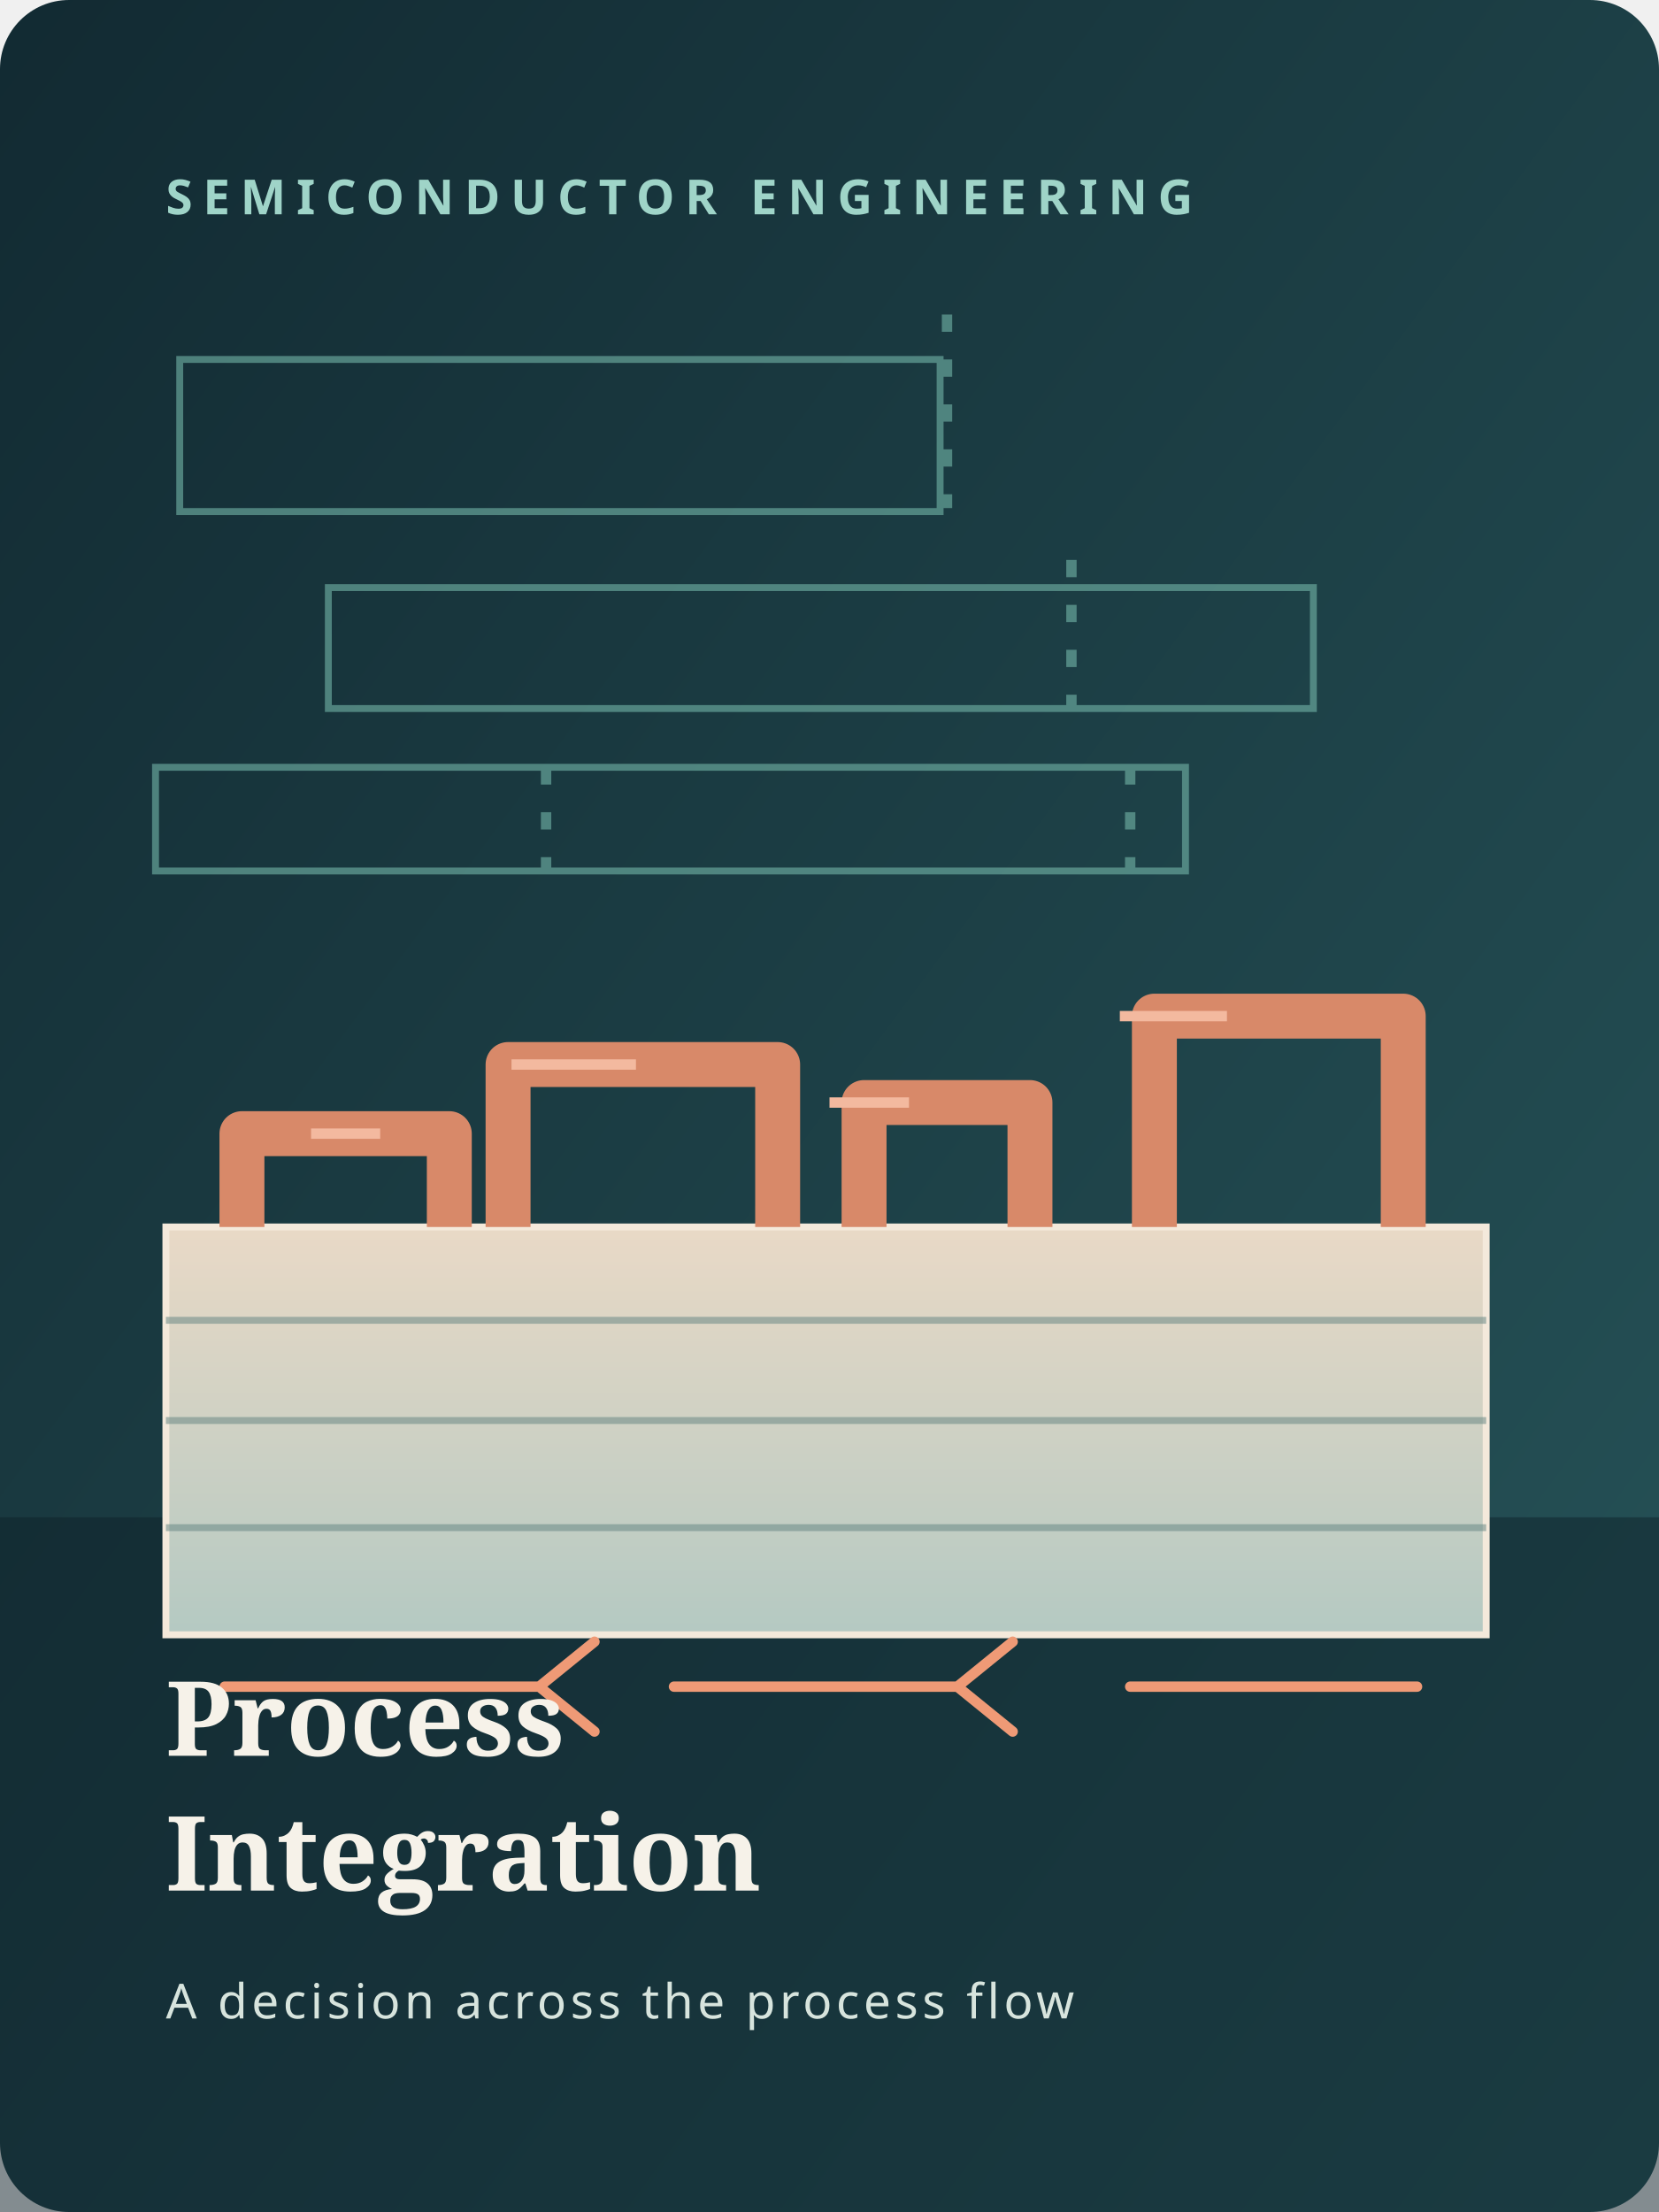
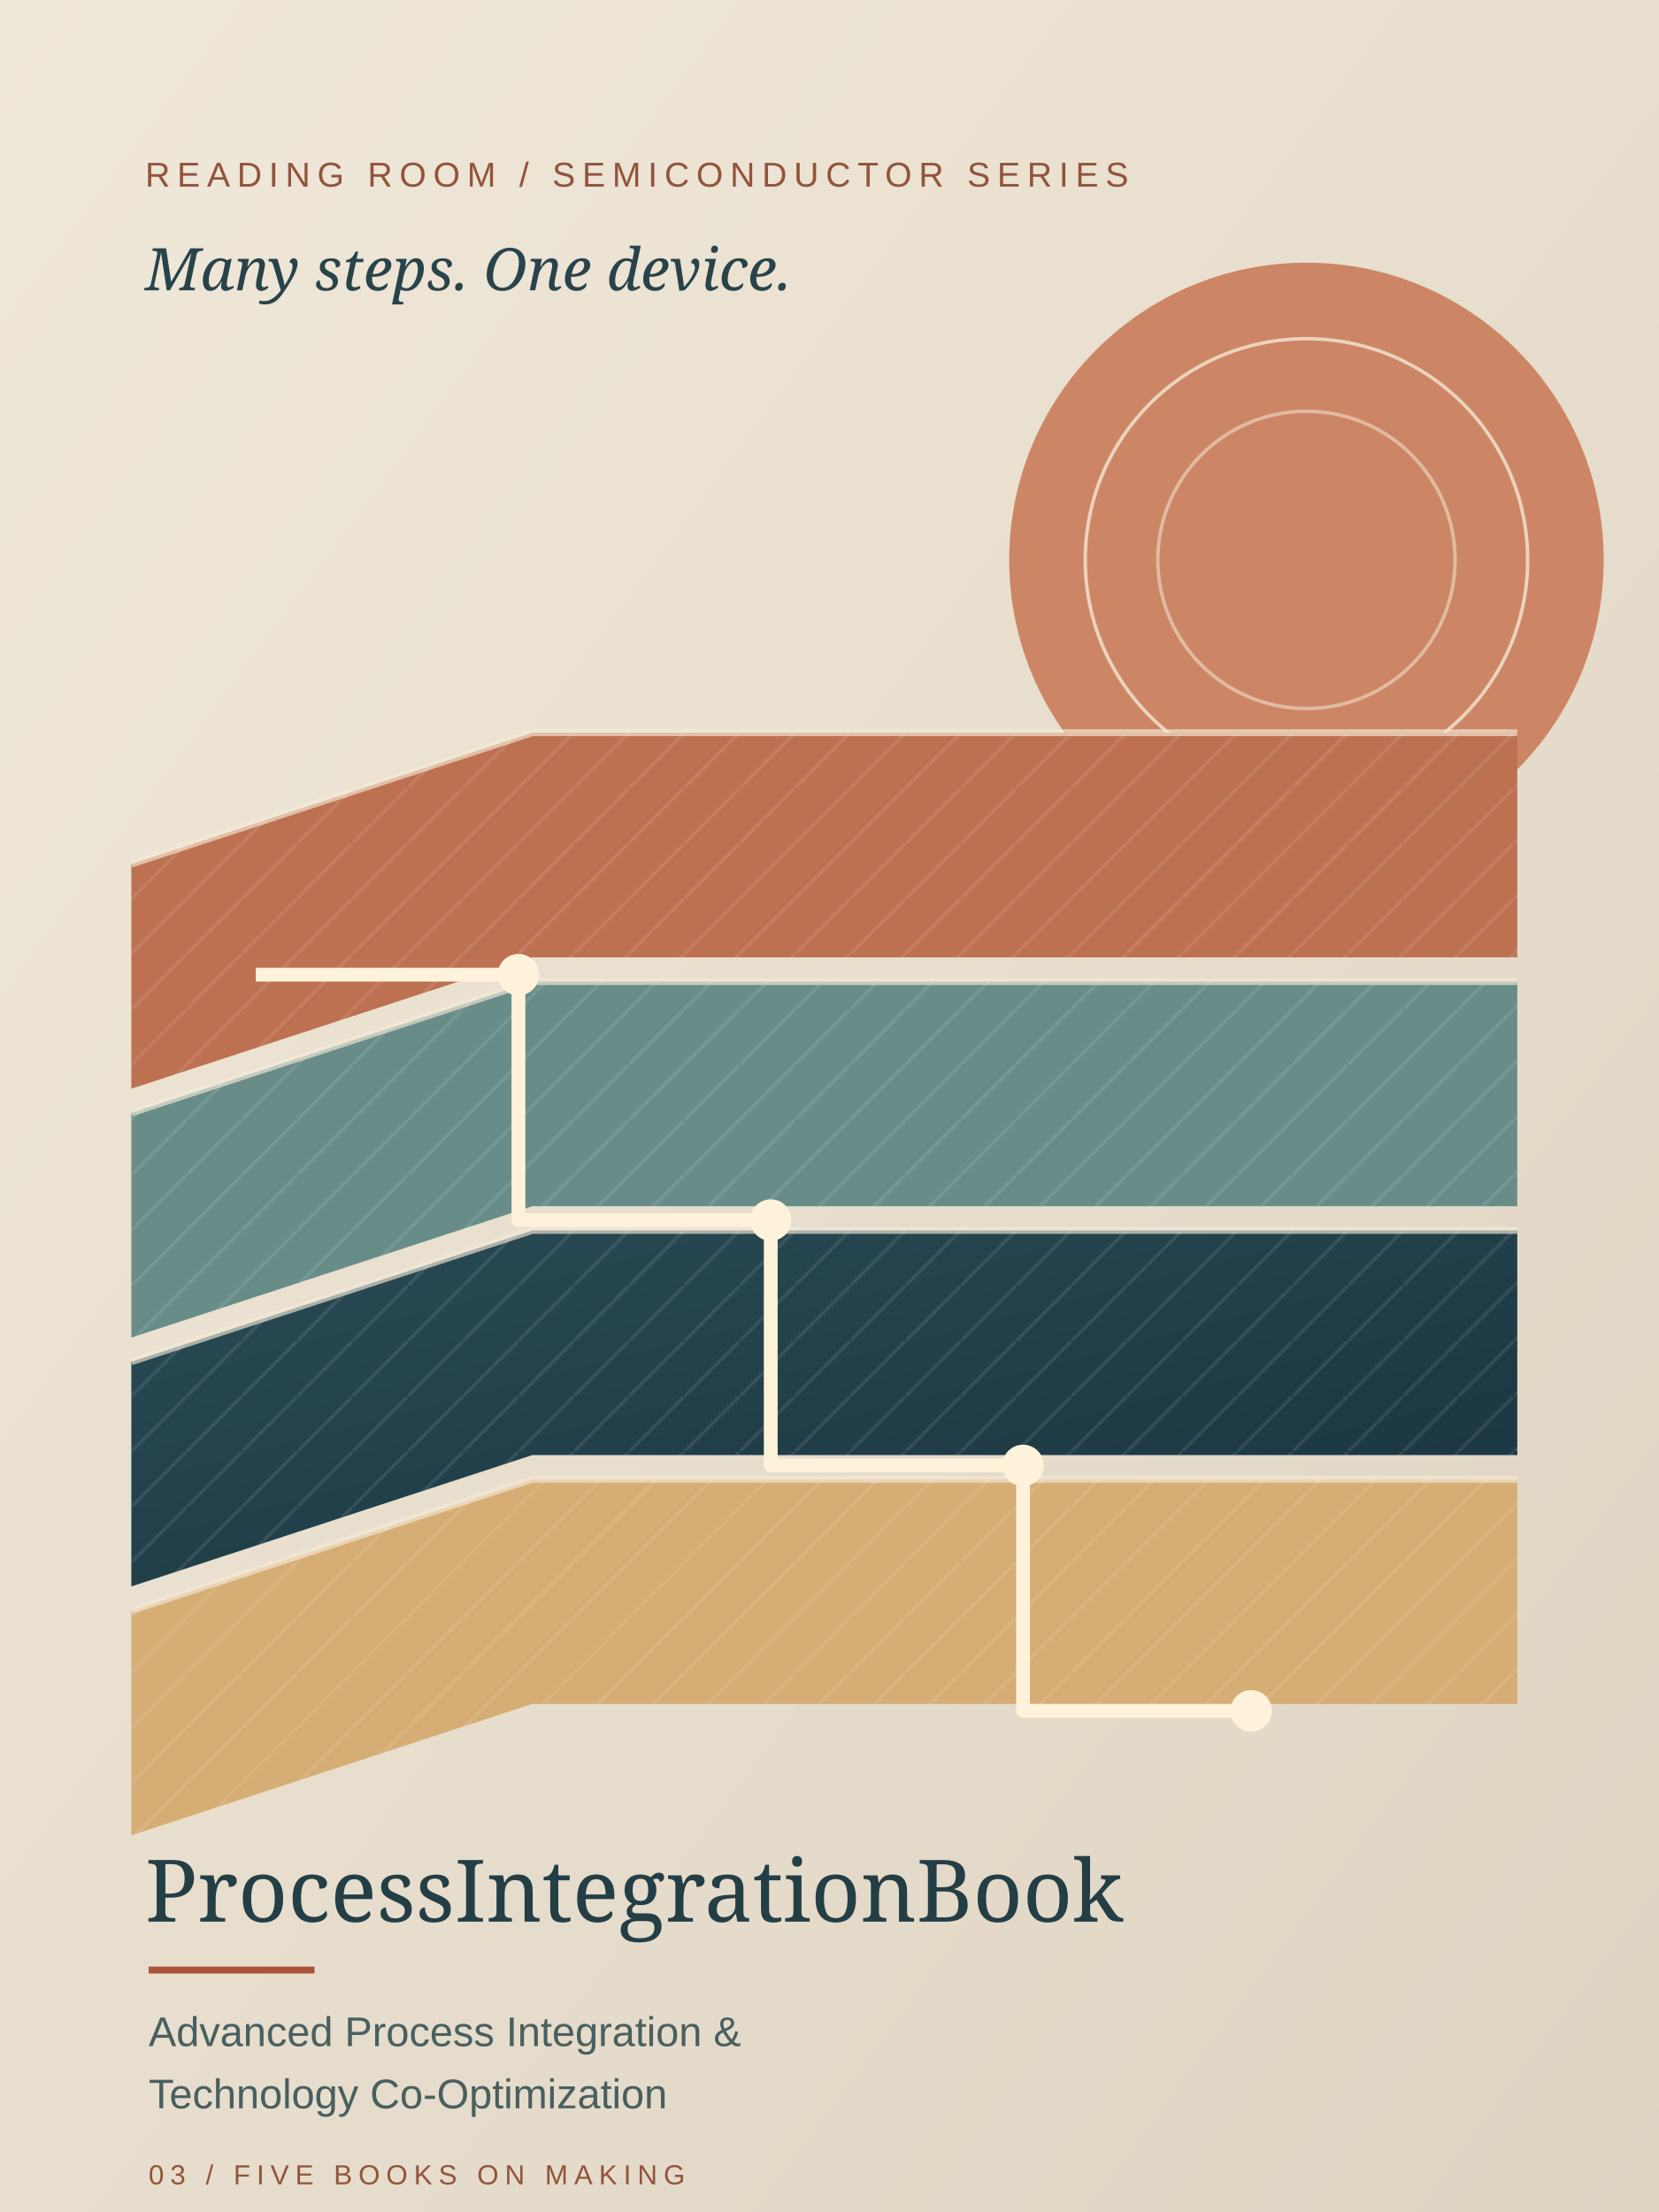
- <svg xmlns="http://www.w3.org/2000/svg" viewBox="0 0 480 640" role="img" aria-labelledby="cover-title cover-description">
+ <svg xmlns="http://www.w3.org/2000/svg" viewBox="0 0 480 640" role="img" aria-labelledby="title desc">
  <defs>
-     <linearGradient id="background" x1="0" y1="0" x2="1" y2="1">
-       <stop offset="0" stop-color="#122a32" />
-       <stop offset="1" stop-color="#27555a" />
+     <linearGradient id="bg" x1="0" y1="0" x2="1" y2="1">
+       <stop stop-color="#f0e8d9" />
+       <stop offset="1" stop-color="#dfd4c2" />
    </linearGradient>
-     <linearGradient id="silicon" x1="0" y1="0" x2="0" y2="1">
-       <stop offset="0" stop-color="#e9d9c6" />
-       <stop offset="1" stop-color="#b4c9c2" />
+     <linearGradient id="slab" x1="0" y1="0" x2="1" y2="1">
+       <stop stop-color="#294b55" />
+       <stop offset="1" stop-color="#19333d" />
    </linearGradient>
+     <pattern id="fine" width="16" height="16" patternUnits="userSpaceOnUse">
+       <path d="M0 16 16 0" stroke="#fff" stroke-opacity=".09" />
+     </pattern>
  </defs>
-   <rect width="480" height="640" rx="20" fill="url(#background)" />
-   <path d="M0 439h480v201H0z" fill="#0d2027" opacity=".48" />
-   <g opacity=".6" fill="none" stroke="#73b5a8">
-     <path d="M52 104h220v44H52zM95 170h285v35H95zM45 222h298v30H45z" stroke-width="2" />
-     <path d="M274 91v56m36 15v43m-152 17v30m169-30v30" stroke-width="3" stroke-dasharray="5 8" />
+   <rect width="480" height="640" fill="url(#bg)" />
+   <text x="42" y="54" fill="#92543c" font-family="Arial,sans-serif" font-size="10" letter-spacing="2">READING ROOM  /  SEMICONDUCTOR SERIES</text>
+   <text x="42" y="84" fill="#29434a" font-family="Georgia,serif" font-size="17" font-style="italic">Many steps. One device.</text>
+   <circle cx="378" cy="162" r="86" fill="#cc8666" />
+   <circle cx="378" cy="162" r="64" fill="none" stroke="#f4e6d4" stroke-opacity=".8" />
+   <circle cx="378" cy="162" r="43" fill="none" stroke="#f4e6d4" stroke-opacity=".55" />
+   <g transform="translate(38 212)">
+     <path d="M0 38 116 0h285v65H116L0 103z" fill="#bd7151" />
+     <path d="M0 110 116 72h285v65H116L0 175z" fill="#688d89" />
+     <path d="M0 182 116 144h285v65H116L0 247z" fill="url(#slab)" />
+     <path d="M0 254 116 216h285v65H116L0 319z" fill="#d6ad74" />
+     <path d="M0 38 116 0h285M0 110 116 72h285M0 182 116 144h285M0 254 116 216h285" fill="none" stroke="#f5ead7" stroke-opacity=".65" stroke-width="2" />
+     <path d="M0 38 116 0h285v65H116L0 103zM0 110 116 72h285v65H116L0 175zM0 182 116 144h285v65H116L0 247zM0 254 116 216h285v65H116L0 319z" fill="url(#fine)" />
+     <path d="M36 70h76v71h73v71h73v71h66" fill="none" stroke="#fff2da" stroke-width="4" stroke-linejoin="round" />
+     <g fill="#fff2da">
+       <circle cx="112" cy="70" r="6" />
+       <circle cx="185" cy="141" r="6" />
+       <circle cx="258" cy="212" r="6" />
+       <circle cx="324" cy="283" r="6" />
+     </g>
  </g>
-   <g transform="translate(48 270)">
-     <path d="M0 85h382v118H0z" fill="url(#silicon)" stroke="#f4e9db" stroke-width="2" />
-     <path d="M22 85V58h60v27m17 0V38h78v47m25 0V49h48v36m36 0V24h72v61" fill="none" stroke="#d88969" stroke-width="13" stroke-linejoin="round" />
-     <path d="M42 58h20m38-20h36m56 11h23m61-25h31" stroke="#f3b99f" stroke-width="3" />
-     <path d="M0 112h382M0 141h382M0 172h382" stroke="#698985" stroke-width="2" opacity=".55" />
-     <path d="M17 218h91m0 0 16-13m-16 13 16 13M147 218h82m0 0 16-13m-16 13 16 13M279 218h83" fill="none" stroke="#ef9a76" stroke-width="3" stroke-linecap="round" stroke-linejoin="round" />
-   </g>
-   <text x="48" y="62" fill="#9fd4c8" font-family="system-ui,sans-serif" font-size="14" font-weight="700" letter-spacing="3">SEMICONDUCTOR ENGINEERING</text>
-   <text x="48" y="508" fill="#f6f2e9" font-family="Georgia,serif" font-size="30" font-weight="700">Process</text>
-   <text x="48" y="547" fill="#f6f2e9" font-family="Georgia,serif" font-size="30" font-weight="700">Integration</text>
-   <text x="48" y="584" fill="#d7e4dd" font-family="system-ui,sans-serif" font-size="14" letter-spacing="1.2">A decision across the process flow</text>
+   <text x="42" y="556" fill="#243e46" font-family="Georgia,serif" font-size="25">ProcessIntegrationBook</text>
+   <path d="M43 570h48" stroke="#a9543b" stroke-width="2" />
+   <text x="43" y="592" fill="#495f60" font-family="Arial,sans-serif" font-size="12">Advanced Process Integration &amp;</text>
+   <text x="43" y="610" fill="#495f60" font-family="Arial,sans-serif" font-size="12">Technology Co-Optimization</text>
+   <text x="43" y="632" fill="#92543c" font-family="Arial,sans-serif" font-size="8" letter-spacing="1.8">03   /   FIVE BOOKS ON MAKING</text>
</svg>
